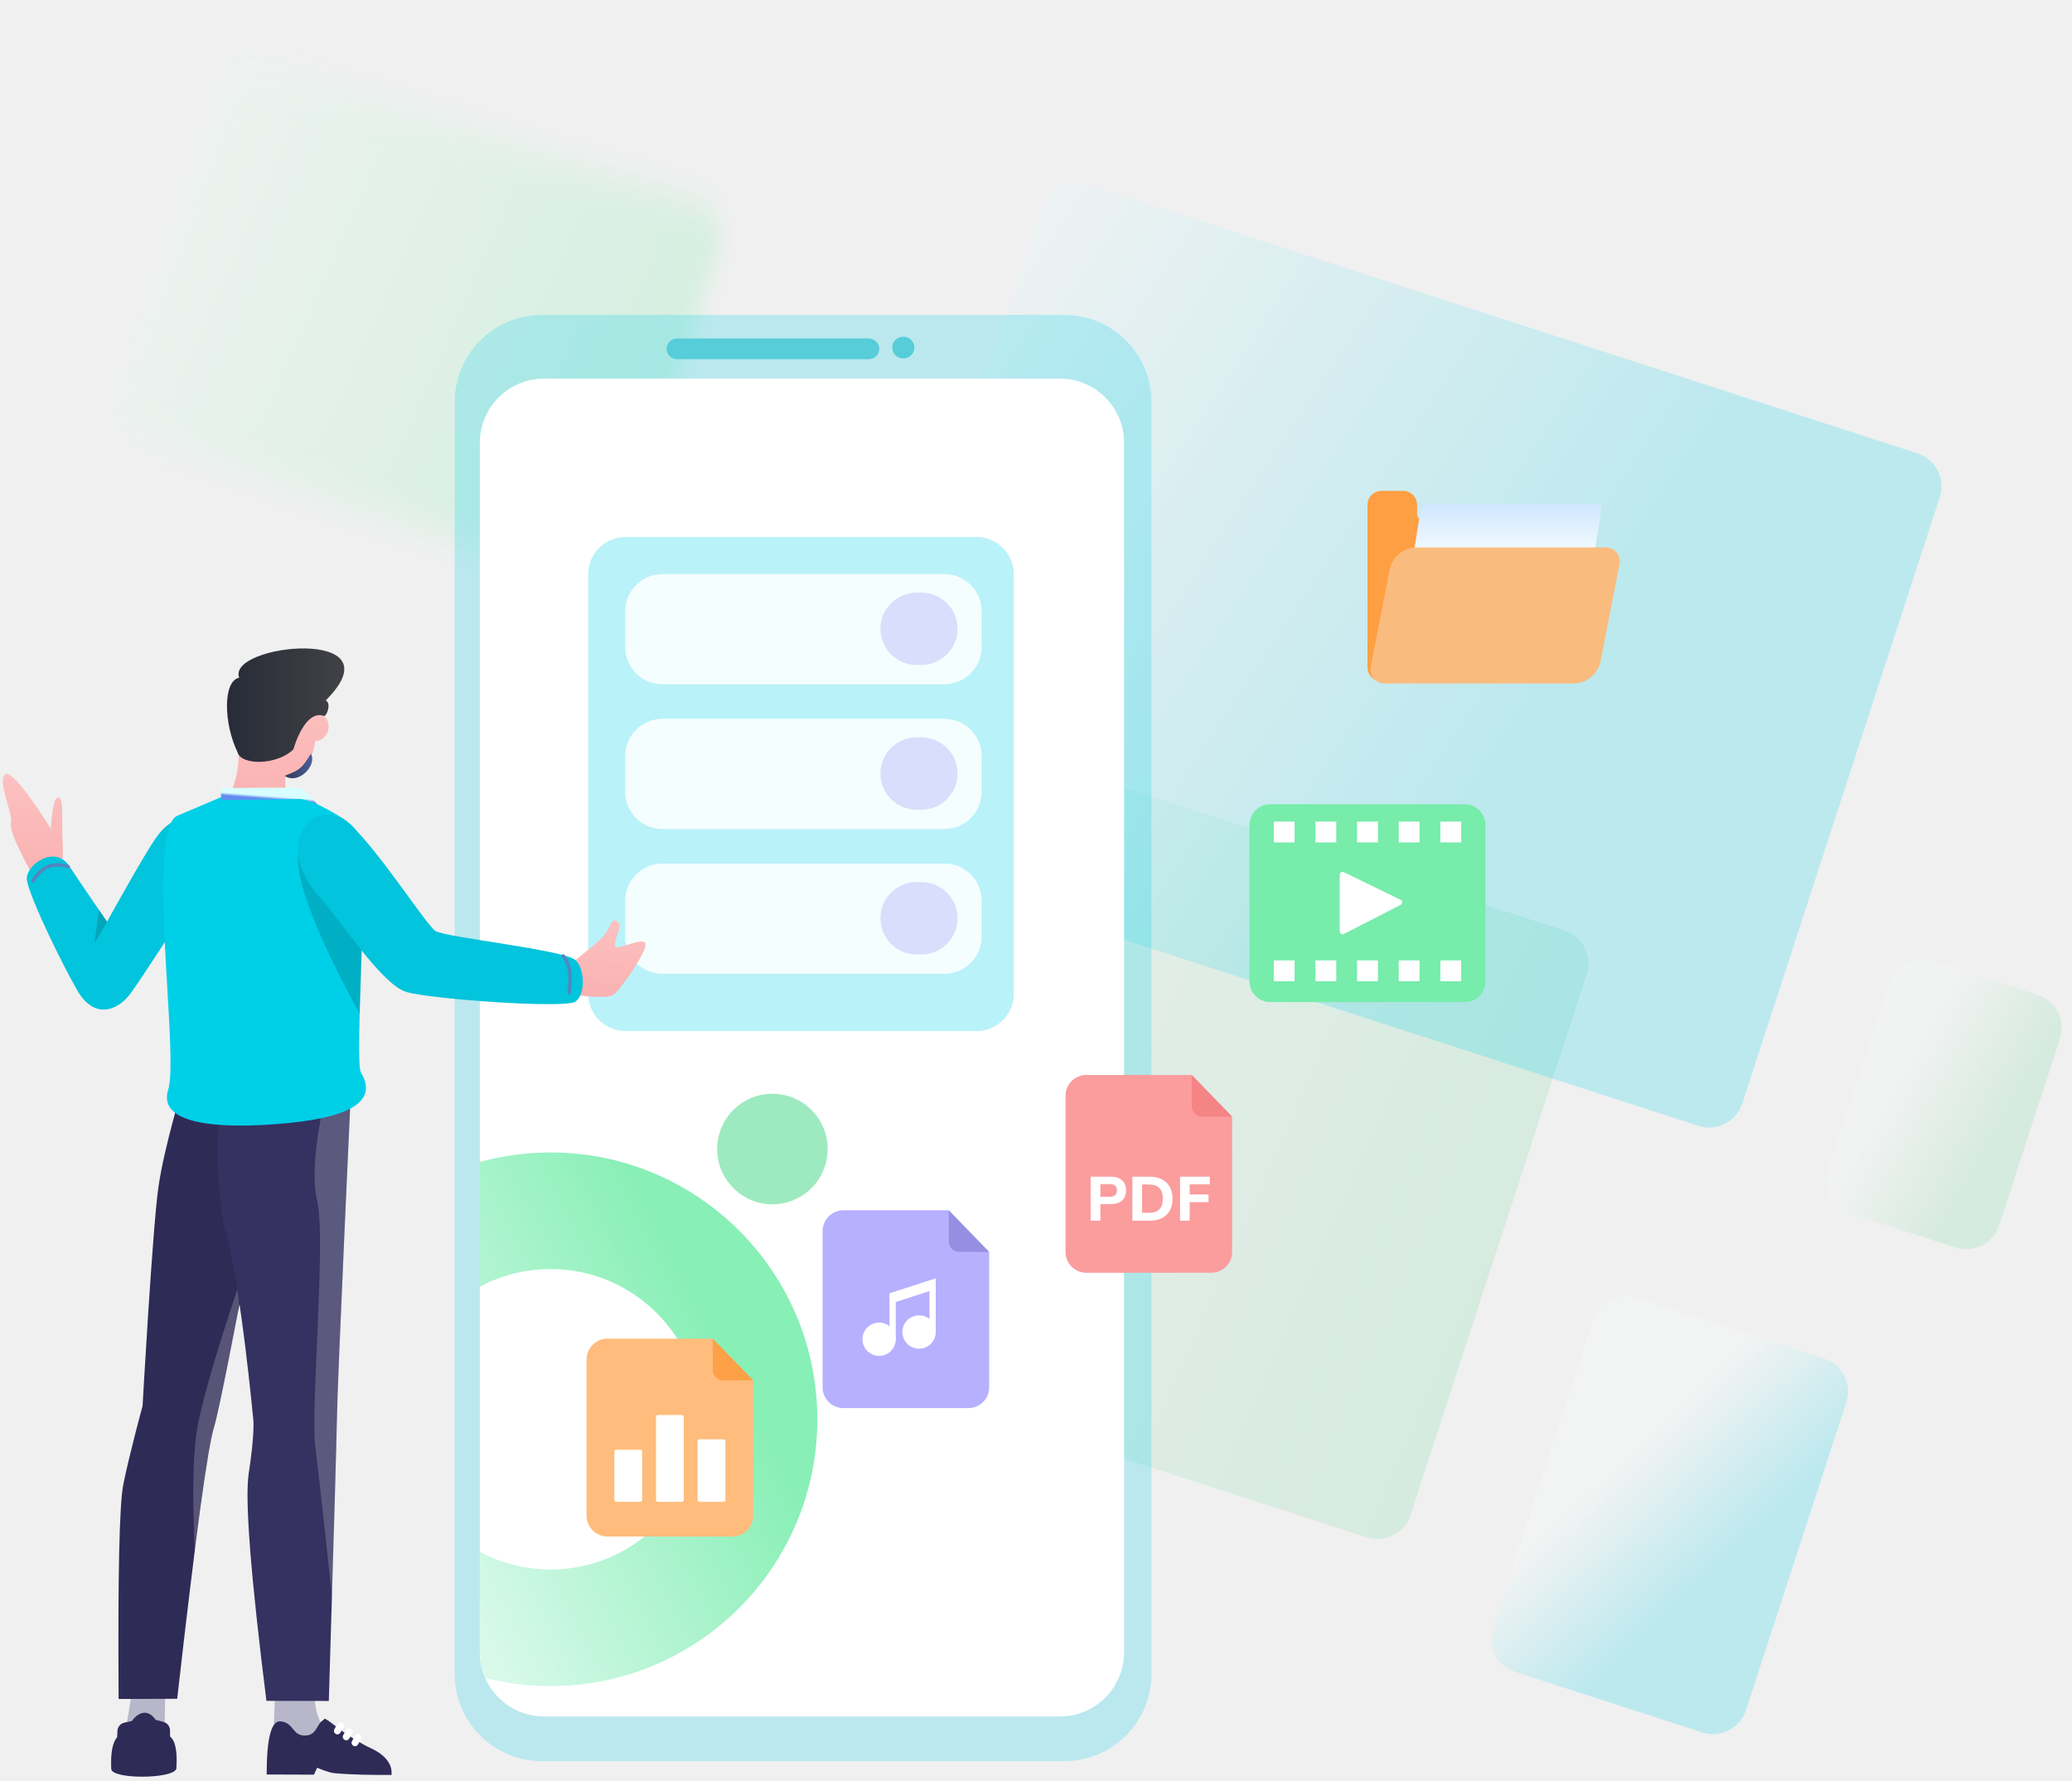
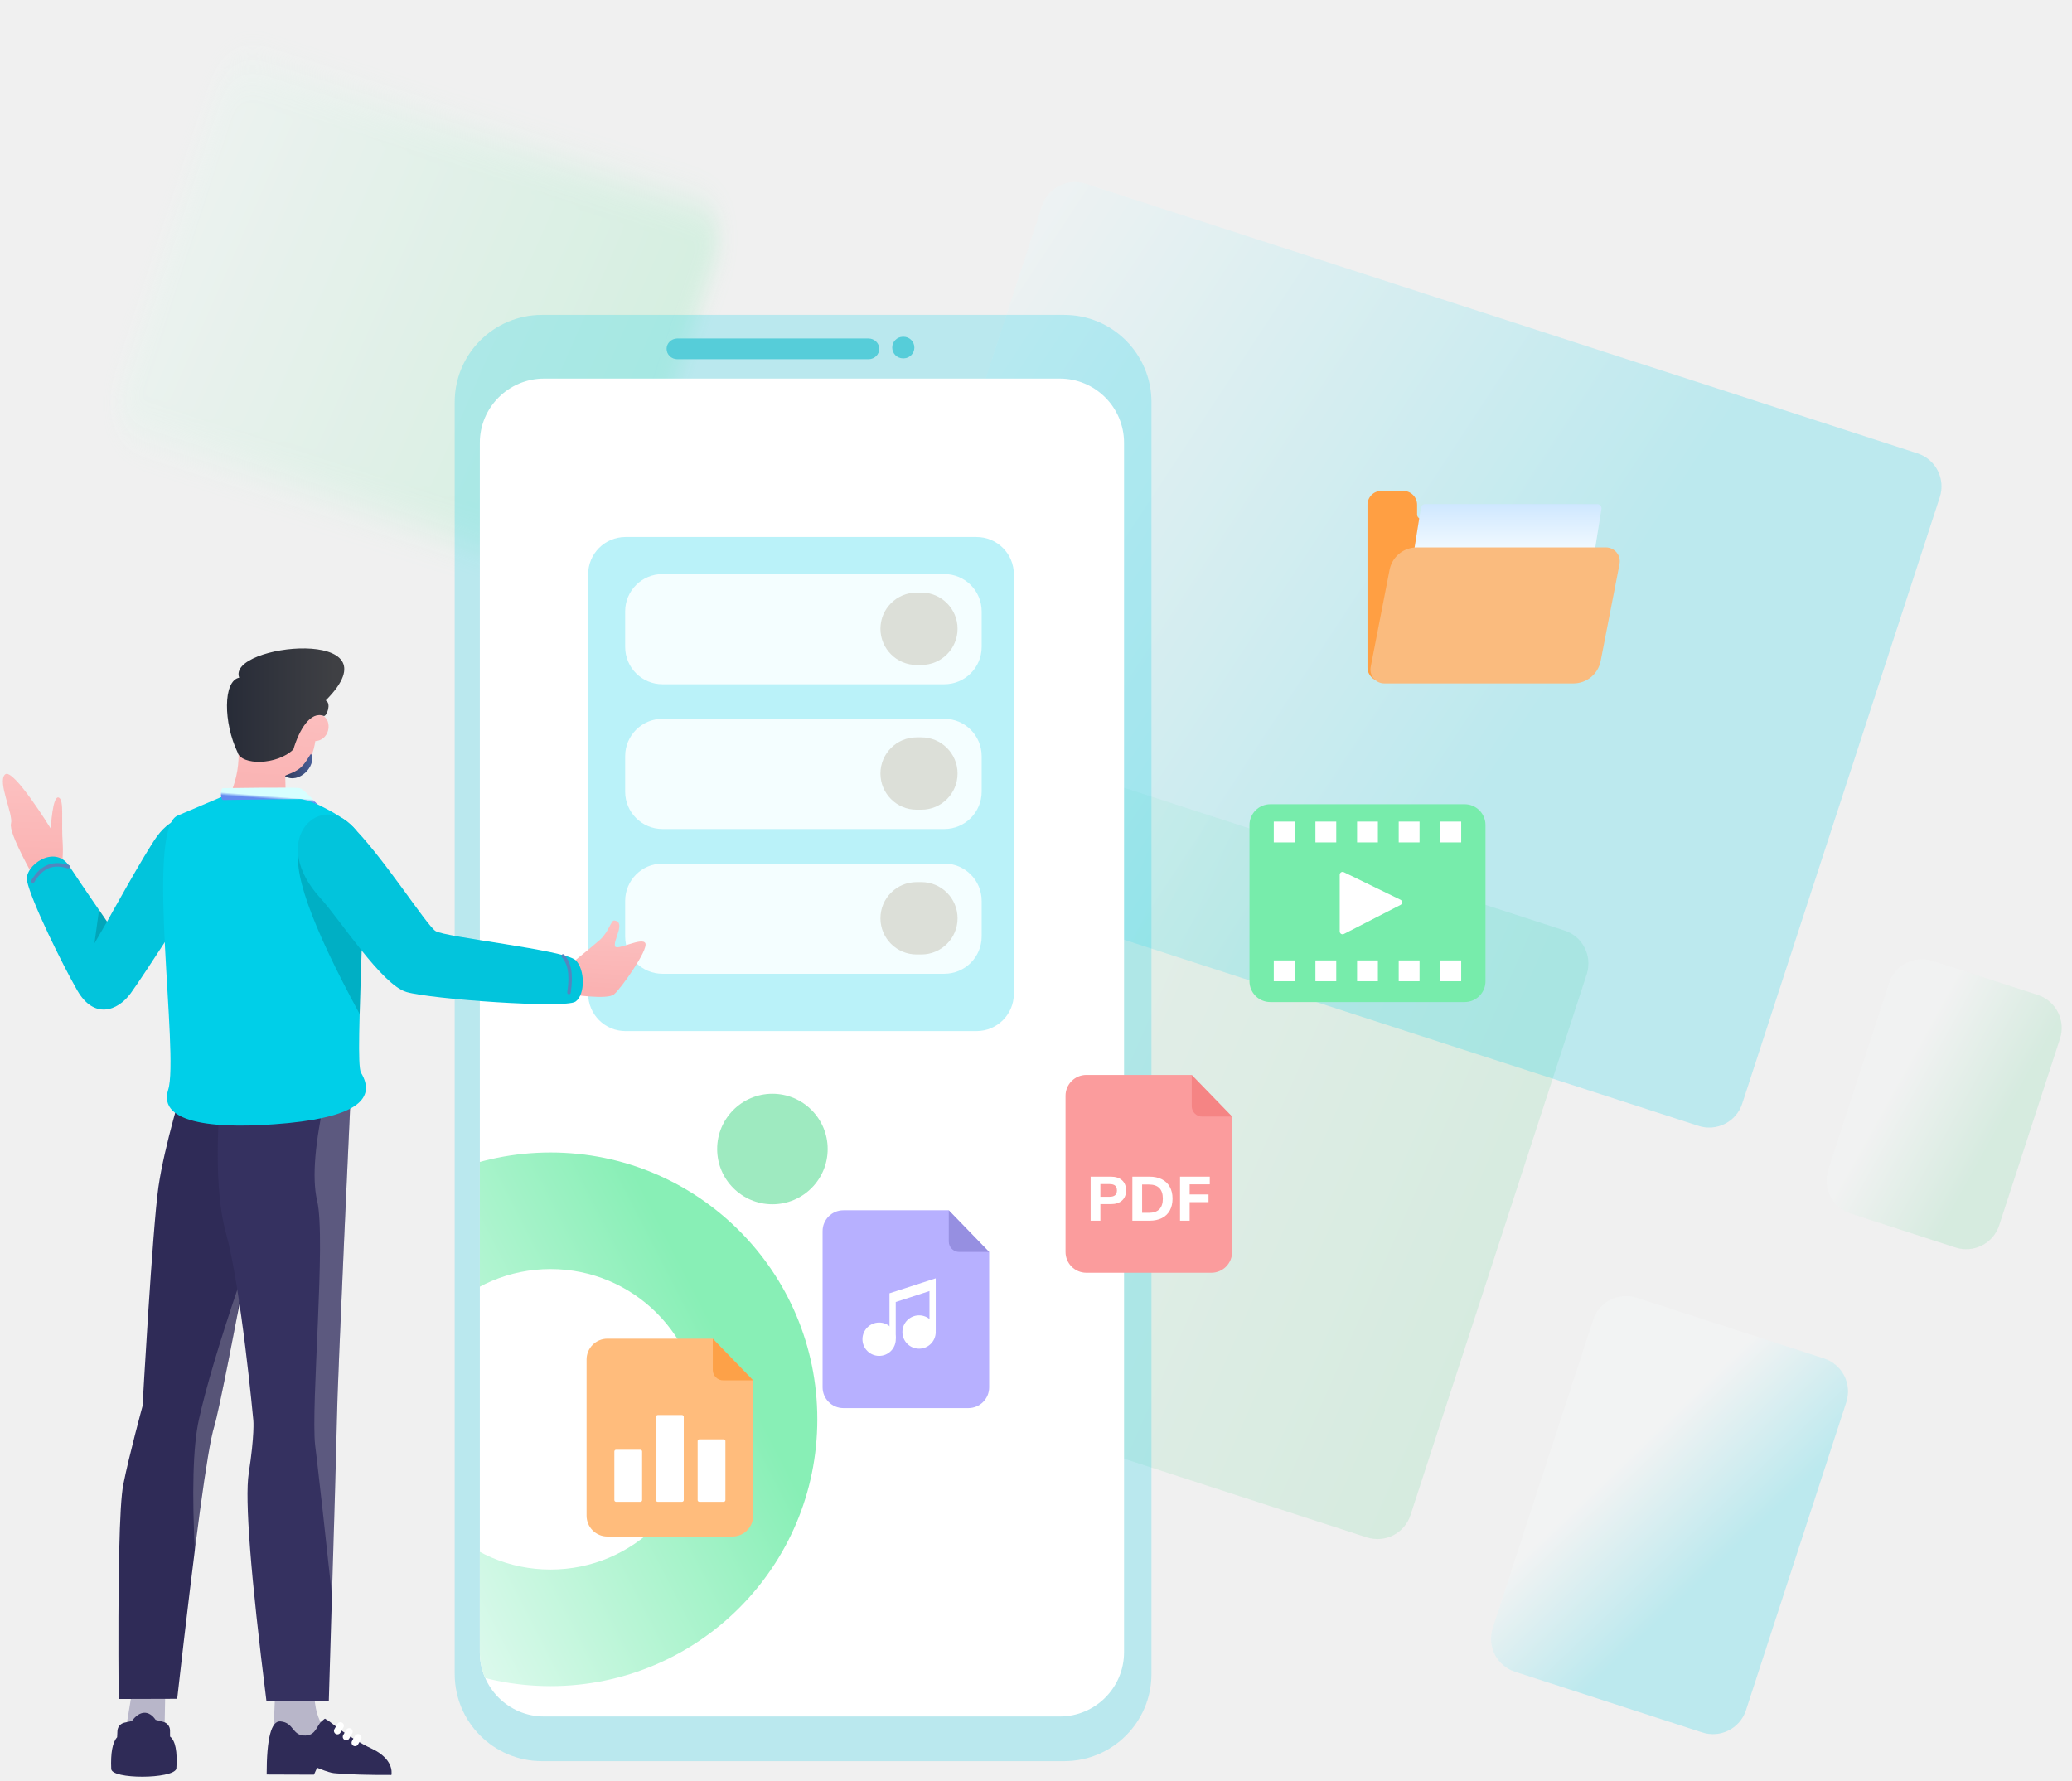
<svg xmlns="http://www.w3.org/2000/svg" xmlns:xlink="http://www.w3.org/1999/xlink" width="597px" height="513px" viewBox="0 0 597 513" version="1.1">
  <defs>
    <linearGradient x1="-27.329%" y1="60.468%" x2="100%" y2="70.075%" id="linearGradient-1">
      <stop stop-color="#FAFEFF" offset="0%" />
      <stop stop-color="#28C76F" offset="100%" />
    </linearGradient>
    <linearGradient x1="-16.145%" y1="50%" x2="63.611%" y2="66.341%" id="linearGradient-2">
      <stop stop-color="#FAFEFF" offset="0%" />
      <stop stop-color="#00CFE8" offset="100%" />
    </linearGradient>
    <linearGradient x1="-27.329%" y1="60.412%" x2="100%" y2="69.966%" id="linearGradient-3">
      <stop stop-color="#FAFEFF" offset="0%" />
      <stop stop-color="#77ECAB" offset="100%" />
    </linearGradient>
    <filter x="-7.9%" y="-10.6%" width="115.8%" height="121.1%" filterUnits="objectBoundingBox" id="filter-4">
      <feGaussianBlur stdDeviation="4" in="SourceGraphic" />
    </filter>
    <linearGradient x1="19.659%" y1="50%" x2="56.243%" y2="79.076%" id="linearGradient-5">
      <stop stop-color="#FAFEFF" offset="0%" />
      <stop stop-color="#00CFE8" offset="100%" />
    </linearGradient>
    <linearGradient x1="14.541%" y1="68.571%" x2="72.927%" y2="85.614%" id="linearGradient-6">
      <stop stop-color="#FAFEFF" offset="0%" />
      <stop stop-color="#28C76F" offset="100%" />
    </linearGradient>
    <path d="M18.522,0 L167.098,0 C177.327,-1.64974968e-14 185.62,8.293 185.62,18.522 L185.62,366.983 C185.62,377.212 177.327,385.505 167.098,385.505 L18.522,385.505 C8.293,385.505 5.42620445e-14,377.212 5.65620158e-14,366.983 L5.65620158e-14,18.522 C5.88619871e-14,8.293 8.293,-1.67360005e-15 18.522,0 Z" id="path-7" />
    <linearGradient x1="0.018%" y1="76.568%" x2="81.727%" y2="34.516%" id="linearGradient-9">
      <stop stop-color="#F8FDFF" offset="0%" />
      <stop stop-color="#88EFB6" offset="100%" />
    </linearGradient>
    <linearGradient x1="62.11%" y1="31.381%" x2="62.11%" y2="-27.478%" id="linearGradient-10">
      <stop stop-color="#F8FDFF" offset="0%" />
      <stop stop-color="#AAD4FF" offset="100%" />
    </linearGradient>
    <linearGradient x1="44.165%" y1="-28.186%" x2="50%" y2="91.05%" id="linearGradient-11">
      <stop stop-color="#FDC6C6" offset="0%" />
      <stop stop-color="#FAB2B2" offset="100%" />
    </linearGradient>
    <linearGradient x1="91.808%" y1="88.138%" x2="-20.059%" y2="88.138%" id="linearGradient-12">
      <stop stop-color="#3F4044" offset="0%" />
      <stop stop-color="#222735" offset="100%" />
    </linearGradient>
    <linearGradient x1="-18.144%" y1="57.498%" x2="171.028%" y2="78.712%" id="linearGradient-13">
      <stop stop-color="#4D63A0" offset="0%" />
      <stop stop-color="#222735" offset="100%" />
    </linearGradient>
    <linearGradient x1="47.464%" y1="-28.186%" x2="50%" y2="91.05%" id="linearGradient-14">
      <stop stop-color="#FDC6C6" offset="0%" />
      <stop stop-color="#FAB2B2" offset="100%" />
    </linearGradient>
    <linearGradient x1="62.492%" y1="44.072%" x2="69.153%" y2="58.936%" id="linearGradient-15">
      <stop stop-color="#D7FFFF" offset="0%" />
      <stop stop-color="#648BF0" offset="100%" />
    </linearGradient>
    <linearGradient x1="42.314%" y1="-27.819%" x2="50%" y2="90.858%" id="linearGradient-16">
      <stop stop-color="#FDC6C6" offset="0%" />
      <stop stop-color="#FAB2B2" offset="100%" />
    </linearGradient>
  </defs>
  <g id="📝-Pages-New" stroke="none" stroke-width="1" fill="none" fill-rule="evenodd">
    <g id="Under-Maintenance" transform="translate(-422, -285)">
      <g id="Illustration" transform="translate(422, 300)">
        <g id="Shape" transform="translate(31, 0)">
          <path d="M171.745,213.977 L396.818,213.805 C402.341,213.801 406.821,218.275 406.826,223.798 C406.826,223.803 406.826,223.808 406.826,223.813 L406.7,387.728 C406.696,393.245 402.225,397.716 396.708,397.721 L171.635,397.893 C166.112,397.897 161.631,393.423 161.627,387.9 C161.627,387.895 161.627,387.89 161.627,387.885 L161.753,223.97 C161.757,218.453 166.228,213.981 171.745,213.977 Z" id="Rectangle" fill="url(#linearGradient-1)" opacity="0.129" transform="translate(284.2264, 305.849) rotate(18) translate(-284.2264, -305.849) " />
          <path d="M244.167,71.88 L496.139,71.688 C501.662,71.684 506.142,76.157 506.146,81.68 C506.146,81.685 506.146,81.69 506.146,81.696 L506.006,265.494 C506.001,271.011 501.53,275.482 496.013,275.486 L244.042,275.678 C238.519,275.683 234.039,271.209 234.034,265.686 C234.034,265.681 234.034,265.676 234.034,265.671 L234.175,81.873 C234.179,76.356 238.651,71.885 244.167,71.88 Z" id="Rectangle" fill="url(#linearGradient-2)" opacity="0.216" transform="translate(370.0903, 173.6832) rotate(18) translate(-370.0903, -173.6832) " />
          <path d="M23.998,20.908 L155.425,20.807 C160.948,20.803 165.428,25.277 165.432,30.8 C165.432,30.805 165.432,30.81 165.432,30.815 L165.361,124.147 C165.357,129.664 160.885,134.135 155.369,134.139 L23.941,134.239 C18.419,134.244 13.938,129.77 13.934,124.247 C13.934,124.242 13.934,124.237 13.934,124.232 L14.005,30.9 C14.009,25.383 18.481,20.912 23.998,20.908 Z" id="Rectangle" fill="url(#linearGradient-3)" opacity="0.227" filter="url(#filter-4)" transform="translate(89.6831, 77.52342) rotate(18) translate(-89.6831, -77.52342) " />
          <path d="M421.71,364.921 L478.42,364.878 C483.943,364.874 488.423,369.347 488.428,374.87 C488.428,374.875 488.428,374.88 488.428,374.886 L488.356,468.217 C488.352,473.734 483.881,478.205 478.364,478.21 L421.654,478.253 C416.131,478.257 411.651,473.783 411.646,468.26 C411.646,468.255 411.646,468.25 411.646,468.245 L411.718,374.914 C411.722,369.397 416.193,364.925 421.71,364.921 Z" id="Rectangle" fill="url(#linearGradient-5)" opacity="0.216" transform="translate(450.0369, 421.5654) rotate(18) translate(-450.0369, -421.5654) " />
          <path d="M513.264,264.906 L545.068,264.881 C550.59,264.877 555.071,269.351 555.075,274.874 C555.075,274.879 555.075,274.884 555.075,274.889 L555.032,331.437 C555.028,336.954 550.556,341.426 545.04,341.43 L513.236,341.454 C507.713,341.458 503.232,336.985 503.228,331.462 C503.228,331.457 503.228,331.452 503.228,331.446 L503.271,274.898 C503.275,269.381 507.747,264.91 513.264,264.906 Z" id="Rectangle" fill="url(#linearGradient-6)" opacity="0.129" transform="translate(529.1516, 303.1677) rotate(18) translate(-529.1516, -303.1677) " />
        </g>
        <g id="Cloud-Storage" transform="translate(0, 76)">
          <g id="Phone1" transform="translate(131.0107, -0.2657)">
            <path d="M25.137,0 L175.622,0 C189.504,-6.10293932e-15 200.759,11.254 200.759,25.137 L200.759,391.594 C200.759,405.477 189.504,416.731 175.622,416.731 L25.137,416.731 C11.254,416.731 3.15183647e-14,405.477 -2.82810079e-14,391.594 L-2.82810079e-14,25.137 C-3.3533872e-14,11.254 11.254,-1.00248804e-15 25.137,0 Z" id="Rectangle" fill-opacity="0.225" fill="#00CFE8" />
            <g id="Group-52" transform="translate(7.240478, 18.34999)">
              <mask id="mask-8" fill="white">
                <use xlink:href="#path-7" />
              </mask>
              <use id="Rectangle" fill="#FFFFFF" xlink:href="#path-7" />
              <ellipse id="Oval" fill-opacity="0.642" fill="#68DE9E" mask="url(#mask-8)" cx="84.304" cy="221.997" rx="15.921" ry="15.924" />
              <path d="M20.372,222.992 C62.825,222.992 97.24,257.413 97.24,299.874 C97.24,342.334 62.825,376.755 20.372,376.755 C-22.081,376.755 -56.495,342.334 -56.495,299.874 C-56.495,257.413 -22.081,222.992 20.372,222.992 Z M20.372,256.581 C-3.533,256.581 -22.913,275.964 -22.913,299.874 C-22.913,323.783 -3.533,343.166 20.372,343.166 C44.278,343.166 63.657,323.783 63.657,299.874 C63.657,275.964 44.278,256.581 20.372,256.581 Z" id="Oval" fill="url(#linearGradient-9)" mask="url(#mask-8)" />
            </g>
            <path d="M119.222,6.798 C120.939,6.798 122.331,8.135 122.331,9.784 C122.331,11.396 121,12.71 119.336,12.767 L119.222,12.769 L64.159,12.769 C62.442,12.769 61.05,11.433 61.05,9.784 C61.05,8.171 62.381,6.858 64.045,6.8 L64.159,6.798 L119.222,6.798 Z" id="Path" fill="#56CDD9" fill-rule="nonzero" />
            <path d="M129.335,6.3 C131.053,6.3 132.445,7.693 132.445,9.41 C132.445,11.09 131.114,12.459 129.449,12.519 L129.335,12.521 L129.172,12.521 C127.455,12.521 126.063,11.128 126.063,9.41 C126.063,7.731 127.394,6.362 129.058,6.302 L129.172,6.3 L129.335,6.3 Z" id="Path" fill="#56CDD9" fill-rule="nonzero" />
          </g>
          <g id="Group-28" transform="translate(307.0107, 218.7343)">
            <path d="M6,0 L36.364,0 L36.364,0 L48,12 L48,51 C48,54.314 45.314,57 42,57 L6,57 C2.686,57 4.05812251e-16,54.314 0,51 L0,6 C-4.05812251e-16,2.686 2.686,6.08718376e-16 6,0 Z" id="Rectangle" fill="#FB9C9D" />
            <path d="M10.041,42 L10.041,37.23 L13.065,37.23 C14.445,37.23 15.519,36.882 16.287,36.186 C17.055,35.49 17.439,34.518 17.439,33.27 C17.439,32.022 17.055,31.05 16.287,30.354 C15.519,29.658 14.445,29.31 13.065,29.31 L13.065,29.31 L7.233,29.31 L7.233,42 L10.041,42 Z M12.705,35.106 L10.041,35.106 L10.041,31.452 L12.705,31.452 C13.413,31.452 13.941,31.602 14.289,31.902 C14.637,32.202 14.811,32.664 14.811,33.288 C14.811,34.5 14.109,35.106 12.705,35.106 L12.705,35.106 Z M24.189,42 C25.581,42 26.775,41.748 27.771,41.244 C28.767,40.74 29.526,40.011 30.048,39.057 C30.57,38.103 30.831,36.966 30.831,35.646 C30.831,34.326 30.567,33.192 30.039,32.244 C29.511,31.296 28.749,30.57 27.753,30.066 C26.757,29.562 25.569,29.31 24.189,29.31 L24.189,29.31 L19.257,29.31 L19.257,42 L24.189,42 Z M23.991,39.732 L22.065,39.732 L22.065,31.578 L23.991,31.578 C26.691,31.578 28.041,32.934 28.041,35.646 C28.041,38.37 26.691,39.732 23.991,39.732 L23.991,39.732 Z M35.763,42 L35.763,36.654 L41.199,36.654 L41.199,34.44 L35.763,34.44 L35.763,31.524 L41.559,31.524 L41.559,29.31 L32.991,29.31 L32.991,42 L35.763,42 Z" id="PDF" fill="#FFFFFF" />
            <path d="M48,12 L39.364,12 C37.707,12 36.364,10.657 36.364,9 L36.364,0 L36.364,0 L48,12 Z" id="Path" fill="#EA5455" fill-rule="nonzero" opacity="0.34" />
          </g>
          <g id="Group-28" transform="translate(169.0107, 294.7343)">
            <path d="M6,0 L36.364,0 L36.364,0 L48,12 L48,51 C48,54.314 45.314,57 42,57 L6,57 C2.686,57 4.05812251e-16,54.314 0,51 L0,6 C-4.05812251e-16,2.686 2.686,6.08718376e-16 6,0 Z" id="Rectangle" fill="#FFBC7C" />
            <path d="M8.5,32 L15.5,32 C15.776,32 16,32.224 16,32.5 L16,46.5 C16,46.776 15.776,47 15.5,47 L8.5,47 C8.224,47 8,46.776 8,46.5 L8,32.5 C8,32.224 8.224,32 8.5,32 Z" id="Rectangle" fill="#FFFFFF" />
            <path d="M20.5,22 L27.5,22 C27.776,22 28,22.224 28,22.5 L28,46.5 C28,46.776 27.776,47 27.5,47 L20.5,47 C20.224,47 20,46.776 20,46.5 L20,22.5 C20,22.224 20.224,22 20.5,22 Z" id="Rectangle" fill="#FFFFFF" />
            <path d="M32.5,29 L39.5,29 C39.776,29 40,29.224 40,29.5 L40,46.5 C40,46.776 39.776,47 39.5,47 L32.5,47 C32.224,47 32,46.776 32,46.5 L32,29.5 C32,29.224 32.224,29 32.5,29 Z" id="Rectangle" fill="#FFFFFF" />
            <path d="M48,12 L39.364,12 C37.707,12 36.364,10.657 36.364,9 L36.364,0 L36.364,0 L48,12 Z" id="Path" fill="#FC9735" fill-rule="nonzero" opacity="0.733" />
          </g>
          <g id="Group-28" transform="translate(237.0107, 257.7343)">
            <path d="M6,0 L36.364,0 L36.364,0 L48,12 L48,51 C48,54.314 45.314,57 42,57 L6,57 C2.686,57 4.05812251e-16,54.314 0,51 L0,6 C-4.05812251e-16,2.686 2.686,6.08718376e-16 6,0 Z" id="Rectangle" fill="#B7B0FF" />
            <g id="Group-31" transform="translate(11, 19)" fill="#FFFFFF">
              <path d="M5.291,22.95 C7.942,22.95 10.091,20.801 10.091,18.15 C10.091,15.499 7.942,13.35 5.291,13.35 C2.64,13.35 0.491,15.499 0.491,18.15 C0.491,20.801 2.64,22.95 5.291,22.95 Z" id="Oval" />
              <path d="M16.8,20.878 C19.451,20.878 21.6,18.729 21.6,16.078 C21.6,13.427 19.451,11.278 16.8,11.278 C14.149,11.278 12,13.427 12,16.078 C12,18.729 14.149,20.878 16.8,20.878 Z" id="Oval" />
              <polygon id="Path" points="21.6 0.604 21.6 15.717 19.8 15.717 19.799 4.278 10.077 7.429 10.077 18.006 8.277 18.006 8.278 4.921" />
            </g>
            <path d="M48,12 L39.364,12 C37.707,12 36.364,10.657 36.364,9 L36.364,0 L36.364,0 L48,12 Z" id="Path" fill="#564EA6" fill-rule="nonzero" opacity="0.34" />
          </g>
          <g id="Group-73" transform="translate(231.0107, 135.2343) scale(-1, 1) translate(-231.0107, -135.2343) translate(169.0107, 63.7343)">
            <path d="M11.641,0 L112.796,0 C118.734,-1.09082333e-15 123.548,4.814 123.548,10.752 L123.548,131.612 C123.548,137.551 118.734,142.364 112.796,142.364 L11.641,142.364 C5.703,142.364 0.889,137.551 0.889,131.612 L0.889,10.752 C0.889,4.814 5.703,2.86718017e-15 11.641,0 Z" id="Rectangle" fill="#00CFE8" opacity="0.273" />
            <path d="M20.918,10.677 L102.13,10.677 C108.068,10.677 112.882,15.491 112.882,21.429 L112.882,31.679 C112.882,37.617 108.068,42.431 102.13,42.431 L20.918,42.431 C14.98,42.431 10.166,37.617 10.166,31.679 L10.166,21.429 C10.166,15.491 14.98,10.677 20.918,10.677 Z" id="Rectangle" fill="#F4FEFF" />
-             <path d="M27.537,16.016 L28.904,16.016 C34.662,16.016 39.331,20.684 39.331,26.443 C39.331,32.202 34.662,36.87 28.904,36.87 L27.537,36.87 C21.778,36.87 17.11,32.202 17.11,26.443 C17.11,20.684 21.778,16.016 27.537,16.016 Z" id="Rectangle" fill-opacity="0.21" fill="#7367F0" />
+             <path d="M27.537,16.016 L28.904,16.016 C34.662,16.016 39.331,20.684 39.331,26.443 C39.331,32.202 34.662,36.87 28.904,36.87 L27.537,36.87 C21.778,36.87 17.11,32.202 17.11,26.443 C17.11,20.684 21.778,16.016 27.537,16.016 Z" id="Rectangle" fill-opacity="0.21" fill="#826A45" />
            <path d="M20.918,52.386 L102.13,52.386 C108.068,52.386 112.882,57.2 112.882,63.138 L112.882,73.388 C112.882,79.326 108.068,84.14 102.13,84.14 L20.918,84.14 C14.98,84.14 10.166,79.326 10.166,73.388 L10.166,63.138 C10.166,57.2 14.98,52.386 20.918,52.386 Z" id="Rectangle" fill="#F4FEFF" />
-             <path d="M27.537,57.724 L28.904,57.724 C34.662,57.724 39.331,62.393 39.331,68.151 C39.331,73.91 34.662,78.579 28.904,78.579 L27.537,78.579 C21.778,78.579 17.11,73.91 17.11,68.151 C17.11,62.393 21.778,57.724 27.537,57.724 Z" id="Rectangle" fill-opacity="0.21" fill="#7367F0" />
+             <path d="M27.537,57.724 L28.904,57.724 C34.662,57.724 39.331,62.393 39.331,68.151 C39.331,73.91 34.662,78.579 28.904,78.579 L27.537,78.579 C21.778,78.579 17.11,73.91 17.11,68.151 C17.11,62.393 21.778,57.724 27.537,57.724 Z" id="Rectangle" fill-opacity="0.21" fill="#826A45" />
            <path d="M20.918,94.094 L102.13,94.094 C108.068,94.094 112.882,98.908 112.882,104.846 L112.882,115.096 C112.882,121.034 108.068,125.848 102.13,125.848 L20.918,125.848 C14.98,125.848 10.166,121.034 10.166,115.096 L10.166,104.846 C10.166,98.908 14.98,94.094 20.918,94.094 Z" id="Rectangle" fill="#F4FEFF" />
-             <path d="M27.537,99.433 L28.904,99.433 C34.662,99.433 39.331,104.101 39.331,109.86 C39.331,115.618 34.662,120.287 28.904,120.287 L27.537,120.287 C21.778,120.287 17.11,115.618 17.11,109.86 C17.11,104.101 21.778,99.433 27.537,99.433 Z" id="Rectangle" fill-opacity="0.21" fill="#7367F0" />
+             <path d="M27.537,99.433 L28.904,99.433 C34.662,99.433 39.331,104.101 39.331,109.86 C39.331,115.618 34.662,120.287 28.904,120.287 L27.537,120.287 C21.778,120.287 17.11,115.618 17.11,109.86 C17.11,104.101 21.778,99.433 27.537,99.433 Z" id="Rectangle" fill-opacity="0.21" fill="#826A45" />
          </g>
          <g id="Group-37" transform="translate(394.0107, 49.7343)">
            <path d="M4,0.706 L10.295,0.706 C12.505,0.706 14.295,2.496 14.295,4.706 L14.295,7.54 C14.295,8.213 14.841,8.759 15.515,8.759 L60.926,8.759 C63.136,8.759 64.926,10.55 64.926,12.759 L64.926,51.573 C64.926,53.782 63.136,55.573 60.926,55.573 L4,55.573 C1.791,55.573 -2.83808297e-15,53.782 0,51.573 L0,4.706 C-2.705415e-16,2.496 1.791,0.706 4,0.706 Z" id="Rectangle" fill="#FF9F43" />
            <path d="M16.607,4.516 L66.201,4.516 C66.875,4.516 67.421,5.062 67.421,5.735 C67.421,5.799 67.416,5.864 67.405,5.927 L59.954,52.641 C59.86,53.232 59.35,53.668 58.75,53.668 L9.156,53.668 C8.483,53.668 7.937,53.122 7.937,52.449 C7.937,52.384 7.942,52.32 7.952,52.257 L15.403,5.543 C15.497,4.951 16.008,4.516 16.607,4.516 Z" id="Rectangle" fill="url(#linearGradient-10)" />
            <path d="M72.621,21.762 L67.185,49.719 C66.454,53.478 63.162,56.192 59.332,56.192 L4.853,56.192 C2.643,56.192 0.853,54.401 0.853,52.192 C0.853,51.936 0.877,51.68 0.926,51.429 L6.362,23.472 C7.093,19.712 10.385,16.998 14.215,16.998 L68.694,16.998 C70.903,16.998 72.694,18.789 72.694,20.998 C72.694,21.255 72.67,21.51 72.621,21.762 Z" id="Rectangle" fill="#FABB7E" />
          </g>
          <g id="Group-28" transform="translate(360.0107, 140.7343)">
            <path d="M6,0 L62,0 C65.314,1.44626758e-15 68,2.686 68,6 L68,51 C68,54.314 65.314,57 62,57 L6,57 C2.686,57 3.9323804e-15,54.314 0,51 L0,6 C-1.29399067e-15,2.686 2.686,-2.79460044e-16 6,0 Z" id="Rectangle" fill="#77ECAB" />
            <path d="M26,20.306 L26,36.663 C26,37.114 26.366,37.48 26.816,37.48 C26.946,37.48 27.074,37.449 27.189,37.39 L43.547,28.995 C43.948,28.789 44.106,28.297 43.901,27.896 C43.82,27.738 43.69,27.612 43.532,27.534 L27.174,19.571 C26.768,19.374 26.28,19.543 26.082,19.948 C26.028,20.06 26,20.182 26,20.306 Z" id="Path-6" fill="#FFFFFF" />
            <rect id="Rectangle" fill="#FFFFFF" x="7" y="5" width="6" height="6" />
            <rect id="Rectangle" fill="#FFFFFF" x="19" y="5" width="6" height="6" />
            <rect id="Rectangle" fill="#FFFFFF" x="31" y="5" width="6" height="6" />
            <rect id="Rectangle" fill="#FFFFFF" x="43" y="5" width="6" height="6" />
            <rect id="Rectangle" fill="#FFFFFF" x="55" y="5" width="6" height="6" />
            <rect id="Rectangle" fill="#FFFFFF" x="7" y="45" width="6" height="6" />
            <rect id="Rectangle" fill="#FFFFFF" x="19" y="45" width="6" height="6" />
            <rect id="Rectangle" fill="#FFFFFF" x="31" y="45" width="6" height="6" />
            <rect id="Rectangle" fill="#FFFFFF" x="43" y="45" width="6" height="6" />
            <rect id="Rectangle" fill="#FFFFFF" x="55" y="45" width="6" height="6" />
          </g>
          <g id="Men3.6" transform="translate(93.01068, 258.2343) scale(-1, 1) translate(-93.01068, -258.2343) translate(0.010677, 94.7343)">
            <g id="Head1" transform="translate(104.9358, 10.40496) scale(-1, 1) translate(-104.9358, -10.40496) translate(87.52941, 0.465751)" />
            <g id="RLeg" transform="translate(105.4332, 126.6937)">
              <polygon id="Path" fill="#B8B6C9" points="42.152 172.765 45.755 194.521 33.327 194.455 32.907 172.424" />
              <path d="M46.742,186.308 L46.83,188.141 C48.157,189.608 48.724,192.641 48.532,197.239 C48.532,200.315 30.75,200.224 29.764,197.239 C29.427,192.249 30.032,189.151 31.578,187.945 L31.587,186.175 C31.594,185.026 32.371,184.024 33.486,183.726 L35.736,183.124 C37.678,180.301 40.325,180.4 42.592,183.477 L44.724,183.937 C45.859,184.183 46.687,185.155 46.742,186.308 Z" id="Path" fill="#2F2B57" />
              <path d="M0,1.255 C0,1.255 16.07,89.535 18.888,98.728 C20.766,104.857 24.31,130.97 29.52,177.066 L46.4,177.115 C46.639,141.63 46.191,121.036 45.054,115.333 C43.349,106.779 39.5,92.69 39.5,92.69 C39.5,92.69 36.64,41.545 34.93,29.615 C33.219,17.684 27.728,0 27.728,0 L0,1.255 Z" id="Path" fill="#2F2B57" />
              <path d="M12.23,66.743 L10.688,54.727 L11.816,58.036 C17.434,74.609 21.254,87.475 23.275,96.632 C24.977,104.338 25.334,117.642 24.348,136.543 L23.228,127.281 C21.612,114.165 20.041,102.654 18.93,98.87 L18.82,98.503 C17.777,94.908 15.176,82.017 12.23,66.743 Z" id="Path" fill-opacity="0.192" fill="#FFFFFF" />
            </g>
            <g id="LLeg" transform="translate(72.60963, 127.6876)">
              <path d="M34.149,174.863 L22.805,174.939 L22.802,175.257 C22.765,176.819 22.339,183.709 17.784,186.354 L16.875,186.89 C11.746,189.963 4.65,194.906 4.65,194.906 L35.015,195.939 L34.149,174.863 Z" id="Path" fill="#B8B6C9" />
              <path d="M32.58,182.579 C35.239,182.335 36.569,187.437 36.569,197.886 L22.951,197.936 L22.028,195.939 L21.161,196.287 C19.315,197.013 18.003,197.413 17.227,197.488 L16.506,197.554 C12.688,197.884 7.397,198.039 0.632,198.018 L0.61,197.901 C0.495,197.193 0.192,193.412 6.072,190.539 L6.348,190.407 C13.052,187.266 17.964,182.83 19.024,182.239 L19.076,182.212 C20.026,181.745 19.406,181.481 20.756,182.579 C22.106,183.677 22.328,186.565 25.387,186.656 C29.323,186.772 28.59,182.947 32.58,182.579 Z" id="Path" fill="#2F2B57" />
              <path d="M48.299,41.869 C43.948,57.557 40.402,95.868 40.402,95.868 C40.402,95.868 40.001,99.904 41.735,111.084 C42.89,118.537 41.191,140.398 36.638,176.666 L18.662,176.702 C17.184,127.98 16.41,101.056 16.34,95.932 C16.176,83.947 12.289,0.851 12.289,0.851 L49.675,0 C49.675,0 52.65,26.18 48.299,41.869 Z" id="Path" fill="#353160" />
              <path d="M22.086,32.298 L22.016,32.605 C19.433,43.465 23.862,91.593 22.601,103.037 L22.099,107.131 C21.223,114.488 19.74,127.901 17.65,147.369 L17.197,131.073 C16.78,115.587 16.427,101.015 16.35,96.583 L16.34,95.932 C16.176,83.947 12.289,0.851 12.289,0.851 L19.283,0.693 L19.589,2.037 C22.676,15.806 23.509,25.893 22.086,32.298 L22.086,32.298 Z" id="Path" fill-opacity="0.192" fill="#FFFFFF" />
              <line x1="16.177" y1="185.315" x2="15.316" y2="183.822" id="Path-47" stroke="#FFFFFF" stroke-width="2" stroke-linecap="round" />
              <line x1="13.64" y1="187.021" x2="12.78" y2="185.528" id="Path-47" stroke="#FFFFFF" stroke-width="2" stroke-linecap="round" />
              <line x1="11.104" y1="188.727" x2="10.243" y2="187.234" id="Path-47" stroke="#FFFFFF" stroke-width="2" stroke-linecap="round" />
            </g>
            <g id="Head" transform="translate(86.53476, 0.465751)">
              <path d="M7.499,19.704 C3.594,20.131 3.871,26.991 8.624,27.349 C9.596,33.962 13.061,37.112 17.285,37.477 L17.051,47.479 L35.735,47.468 C35.735,47.468 30.474,40.402 30.736,30.729 C30.998,21.055 30.56,11.968 30.56,11.968 L6.359,12.401 L7.499,19.704 Z" id="Path" fill="url(#linearGradient-11)" />
              <path d="M28.73,15.629 C30.414,16.442 29.074,20.115 28.221,20.115 C24.31,18.569 21.067,24.134 19.419,29.723 C14.737,34.313 4.394,34.414 3.325,30.575 C-0.72,22.166 -0.919,10.008 3.802,9.069 C0.096,-0.702 50.146,-5.814 28.73,15.629 Z" id="Path" fill="url(#linearGradient-12)" transform="translate(17.1775, 16.97888) scale(-1, 1) translate(-17.1775, -16.97888) " />
              <path d="M9.804,31.096 C9.997,30.674 11.143,33.559 12.996,35.105 C14.913,36.705 17.792,37.173 17.285,37.477 C13.395,39.806 8.238,34.529 9.804,31.096 Z" id="Path-45" fill="url(#linearGradient-13)" />
            </g>
            <g id="Group-9" transform="translate(124.3316, 37.24083)">
              <path d="M44.167,29.332 C44.167,29.332 43.346,23.805 43.607,20.168 C44.089,13.441 43.167,7.767 44.657,6.884 C46.567,5.752 47.045,15.795 47.045,15.795 C47.045,15.795 57.956,-1.966 60.23,0.18 C62.505,2.325 57.76,11.659 58.512,14.358 C59.265,17.057 51.746,30.11 51.746,30.11 L44.167,29.332 Z" id="Path" fill="url(#linearGradient-14)" />
              <path d="M3.834,32.525 C3.834,32.525 20.361,58.232 24.012,63.217 C27.842,68.445 34.605,70.76 39.405,62.42 C43.651,55.041 52.741,36.564 53.892,30.82 C54.75,26.535 45.958,20.147 41.733,26.551 C37.507,32.954 30.834,42.583 30.834,42.583 C30.834,42.583 19.859,22.702 16.438,18.011 C7.213,5.361 -6.844,16.72 3.834,32.525 Z" id="Path" fill="#02C4DC" />
              <polygon id="Path" fill-opacity="0.16" fill="#000000" points="30.834 42.583 34.465 48.835 33.142 39.185" />
              <path d="M41.935,27.118 C45.68,25.639 49.232,26.039 52.361,30.556" id="Path-54" stroke="#5386BF" stroke-linecap="round" transform="translate(47.14758, 28.45218) rotate(4) translate(-47.14758, -28.45218) " />
            </g>
            <g id="Group-17" transform="translate(80.56685, 41.21651)">
              <path d="M39.679,1.854 L20.372,1.979 L19.582,2.298 C16.397,3.604 4.569,8.689 2.365,13.045 C-1.317,20.322 3.534,78.629 1.419,82.148 C-3.042,89.571 2.786,94.689 22.149,96.626 L22.74,96.683 C42.576,98.574 60.174,97.026 56.981,87.02 C53.787,77.014 63.559,12.567 54.395,8.116 C44.584,3.942 39.679,1.854 39.679,1.854 Z" id="Path" fill="#00CFE8" />
              <path d="M18.857,16.622 C21.718,22.848 16.036,39.053 1.813,65.237 L1.637,59.388 C1.172,44.787 0.488,26.99 1.347,18.034 C10.33,11.236 16.167,10.764 18.857,16.622 Z" id="Path" fill-opacity="0.16" fill="#000000" />
              <path d="M19.073,0.146 C20.274,-0.182 40.387,0.146 41.186,0.146 C41.985,0.146 41.985,3.563 41.186,3.563 C40.698,3.563 34.46,3.47 19.072,3.284 C18.146,3.273 16.448,3.791 13.979,4.837 C16.574,1.928 18.272,0.364 19.073,0.146 Z" id="Rectangle" fill="url(#linearGradient-15)" />
            </g>
            <g id="Group-8" transform="translate(0, 48.17396)">
              <path d="M21.616,52.587 C21.616,52.587 11.086,54.259 9.1,52.617 C7.113,50.975 -0.799,39.815 0.066,37.894 C0.93,35.974 8.149,40.035 8.764,38.814 C9.555,37.246 5.472,31.649 9.05,31.323 C9.971,31.239 10.622,34.683 13.216,36.952 C15.809,39.222 22.069,44.255 22.069,44.255 L21.616,52.587 Z" id="Path" fill="url(#linearGradient-16)" />
              <path d="M85.25,3.457 C76.15,12.116 63.265,32.562 60.52,34.363 C57.774,36.165 23.431,39.798 20.197,42.731 C17.496,45.181 17.253,52.634 20.197,54.702 C23.142,56.769 61.809,53.998 68.901,51.931 C75.993,49.865 88.14,30.932 93.565,25.022 C108.739,8.495 94.35,-5.201 85.25,3.457 Z" id="Path" fill="#02C4DC" />
              <path d="M23.77,41.531 C22.069,43.52 21.211,46.419 22.069,52.083" id="Path-53" stroke="#5386BF" stroke-linecap="round" />
            </g>
          </g>
        </g>
      </g>
    </g>
  </g>
</svg>
